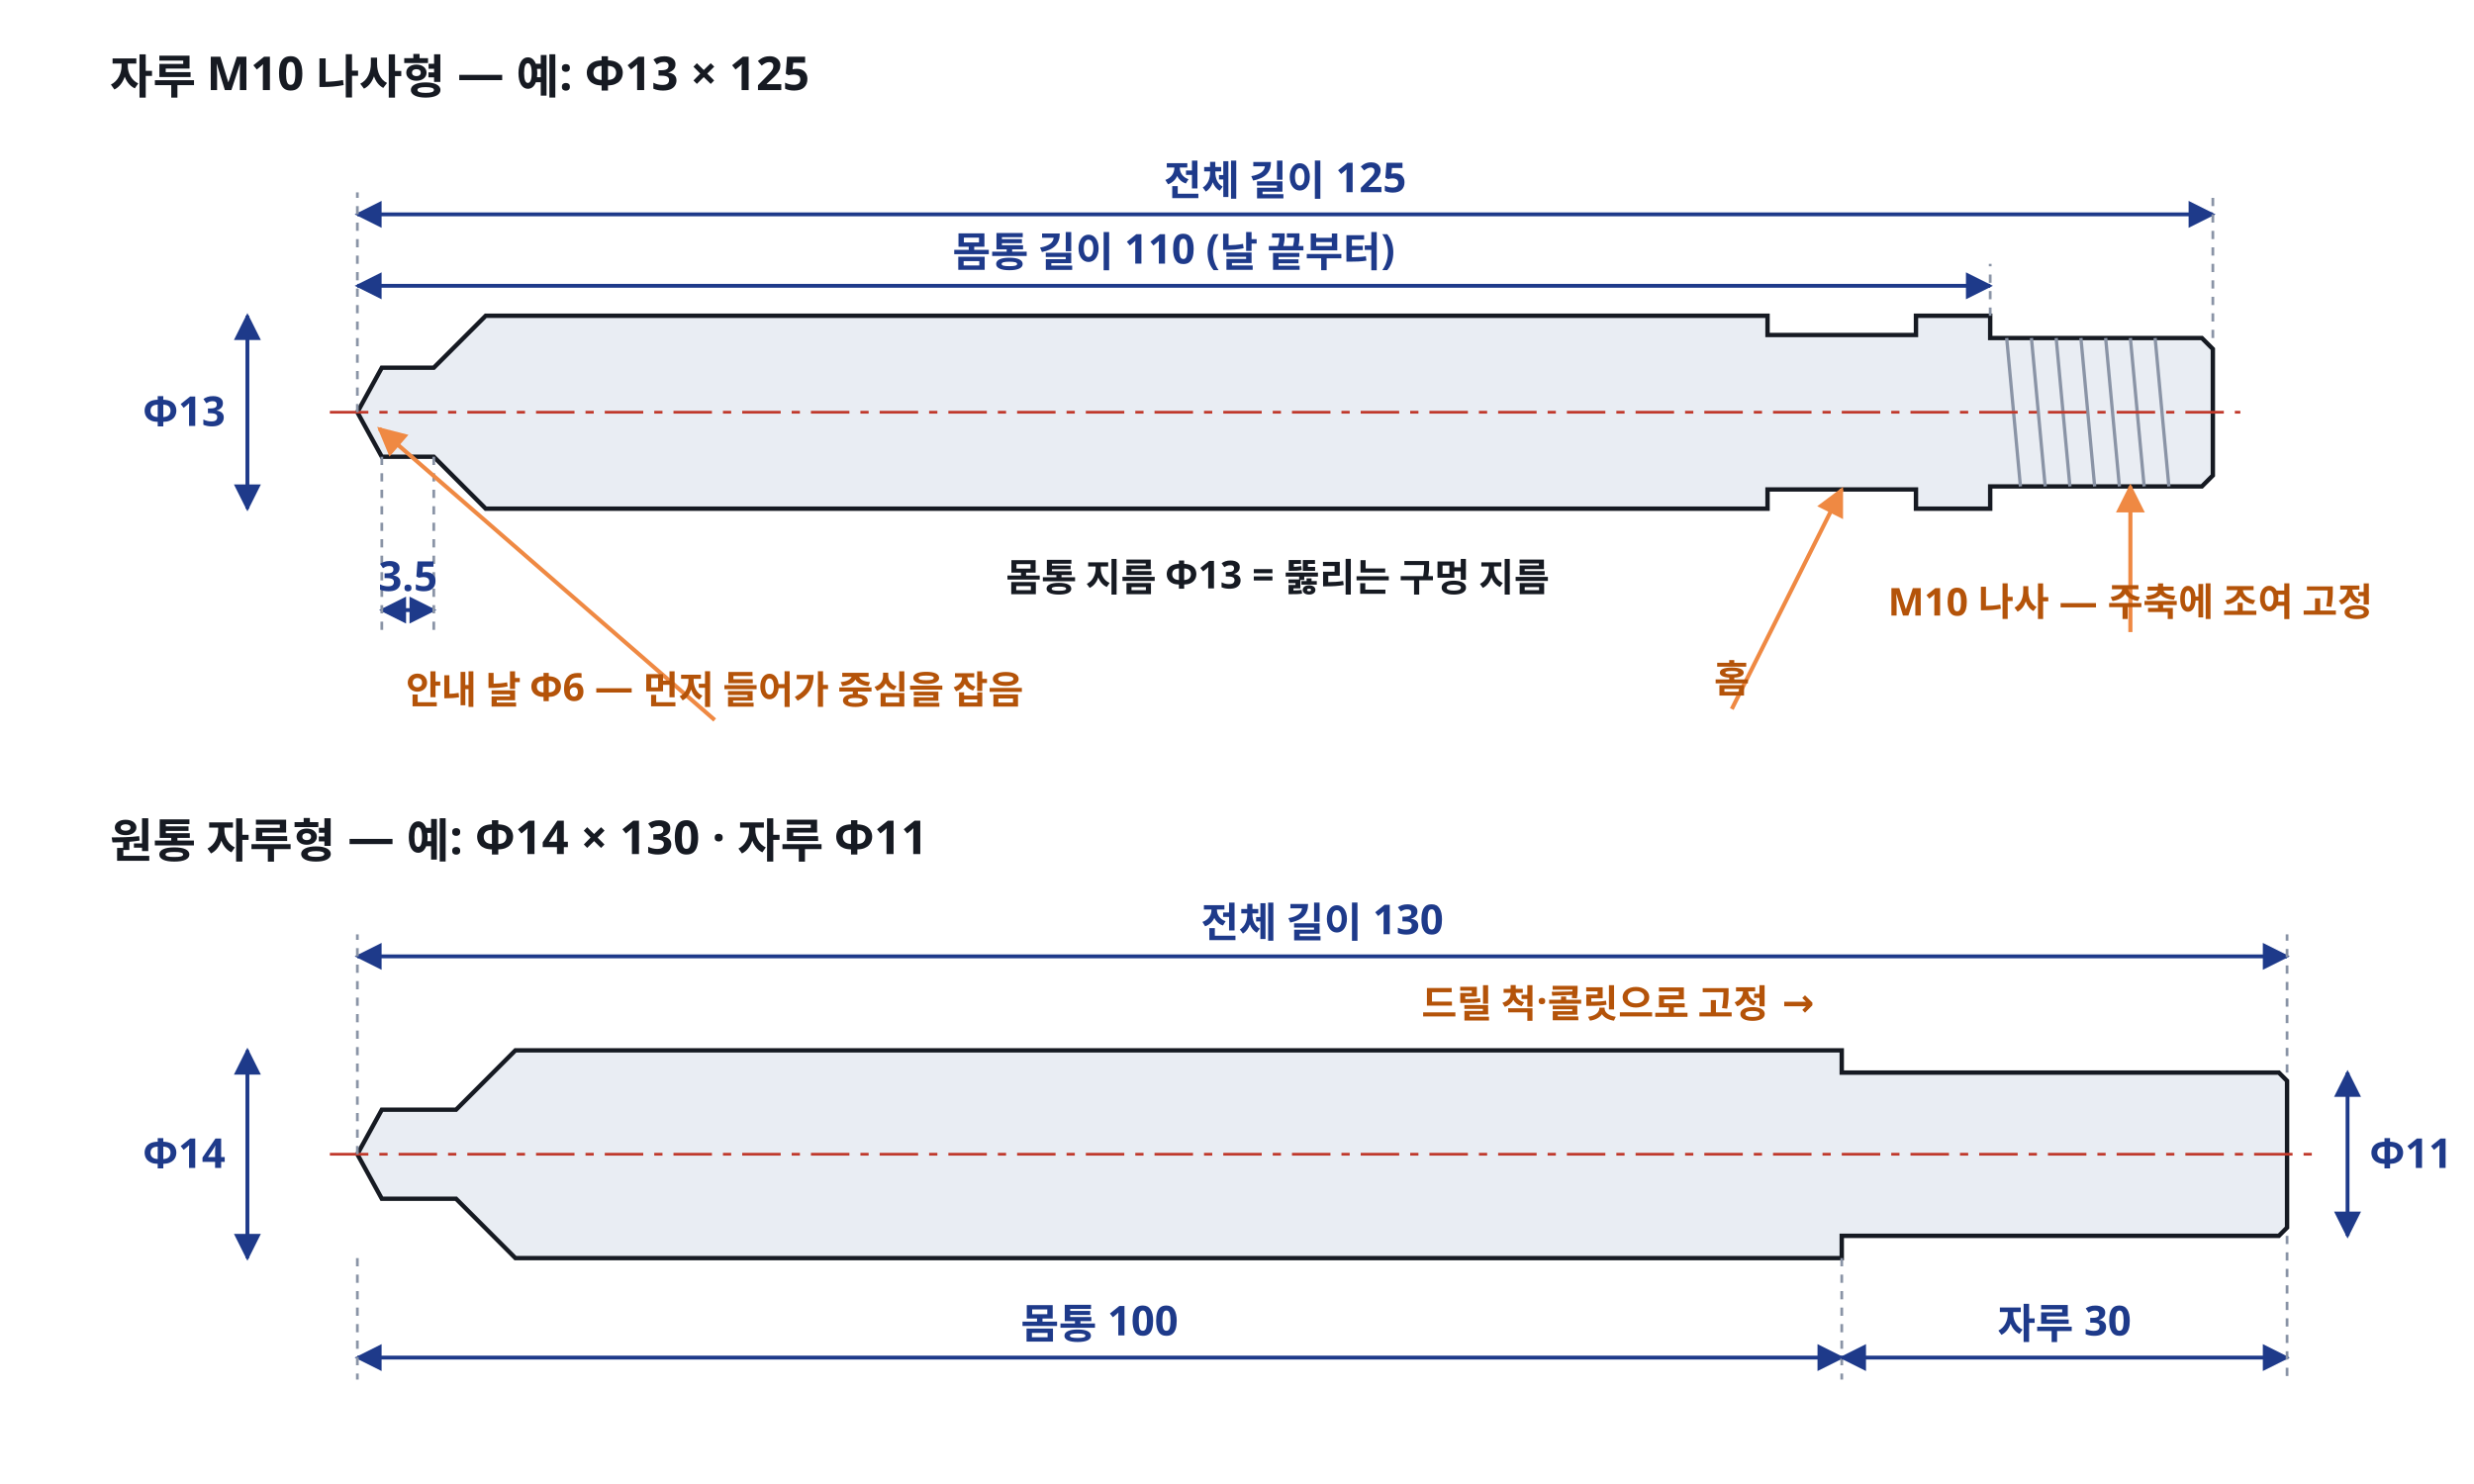
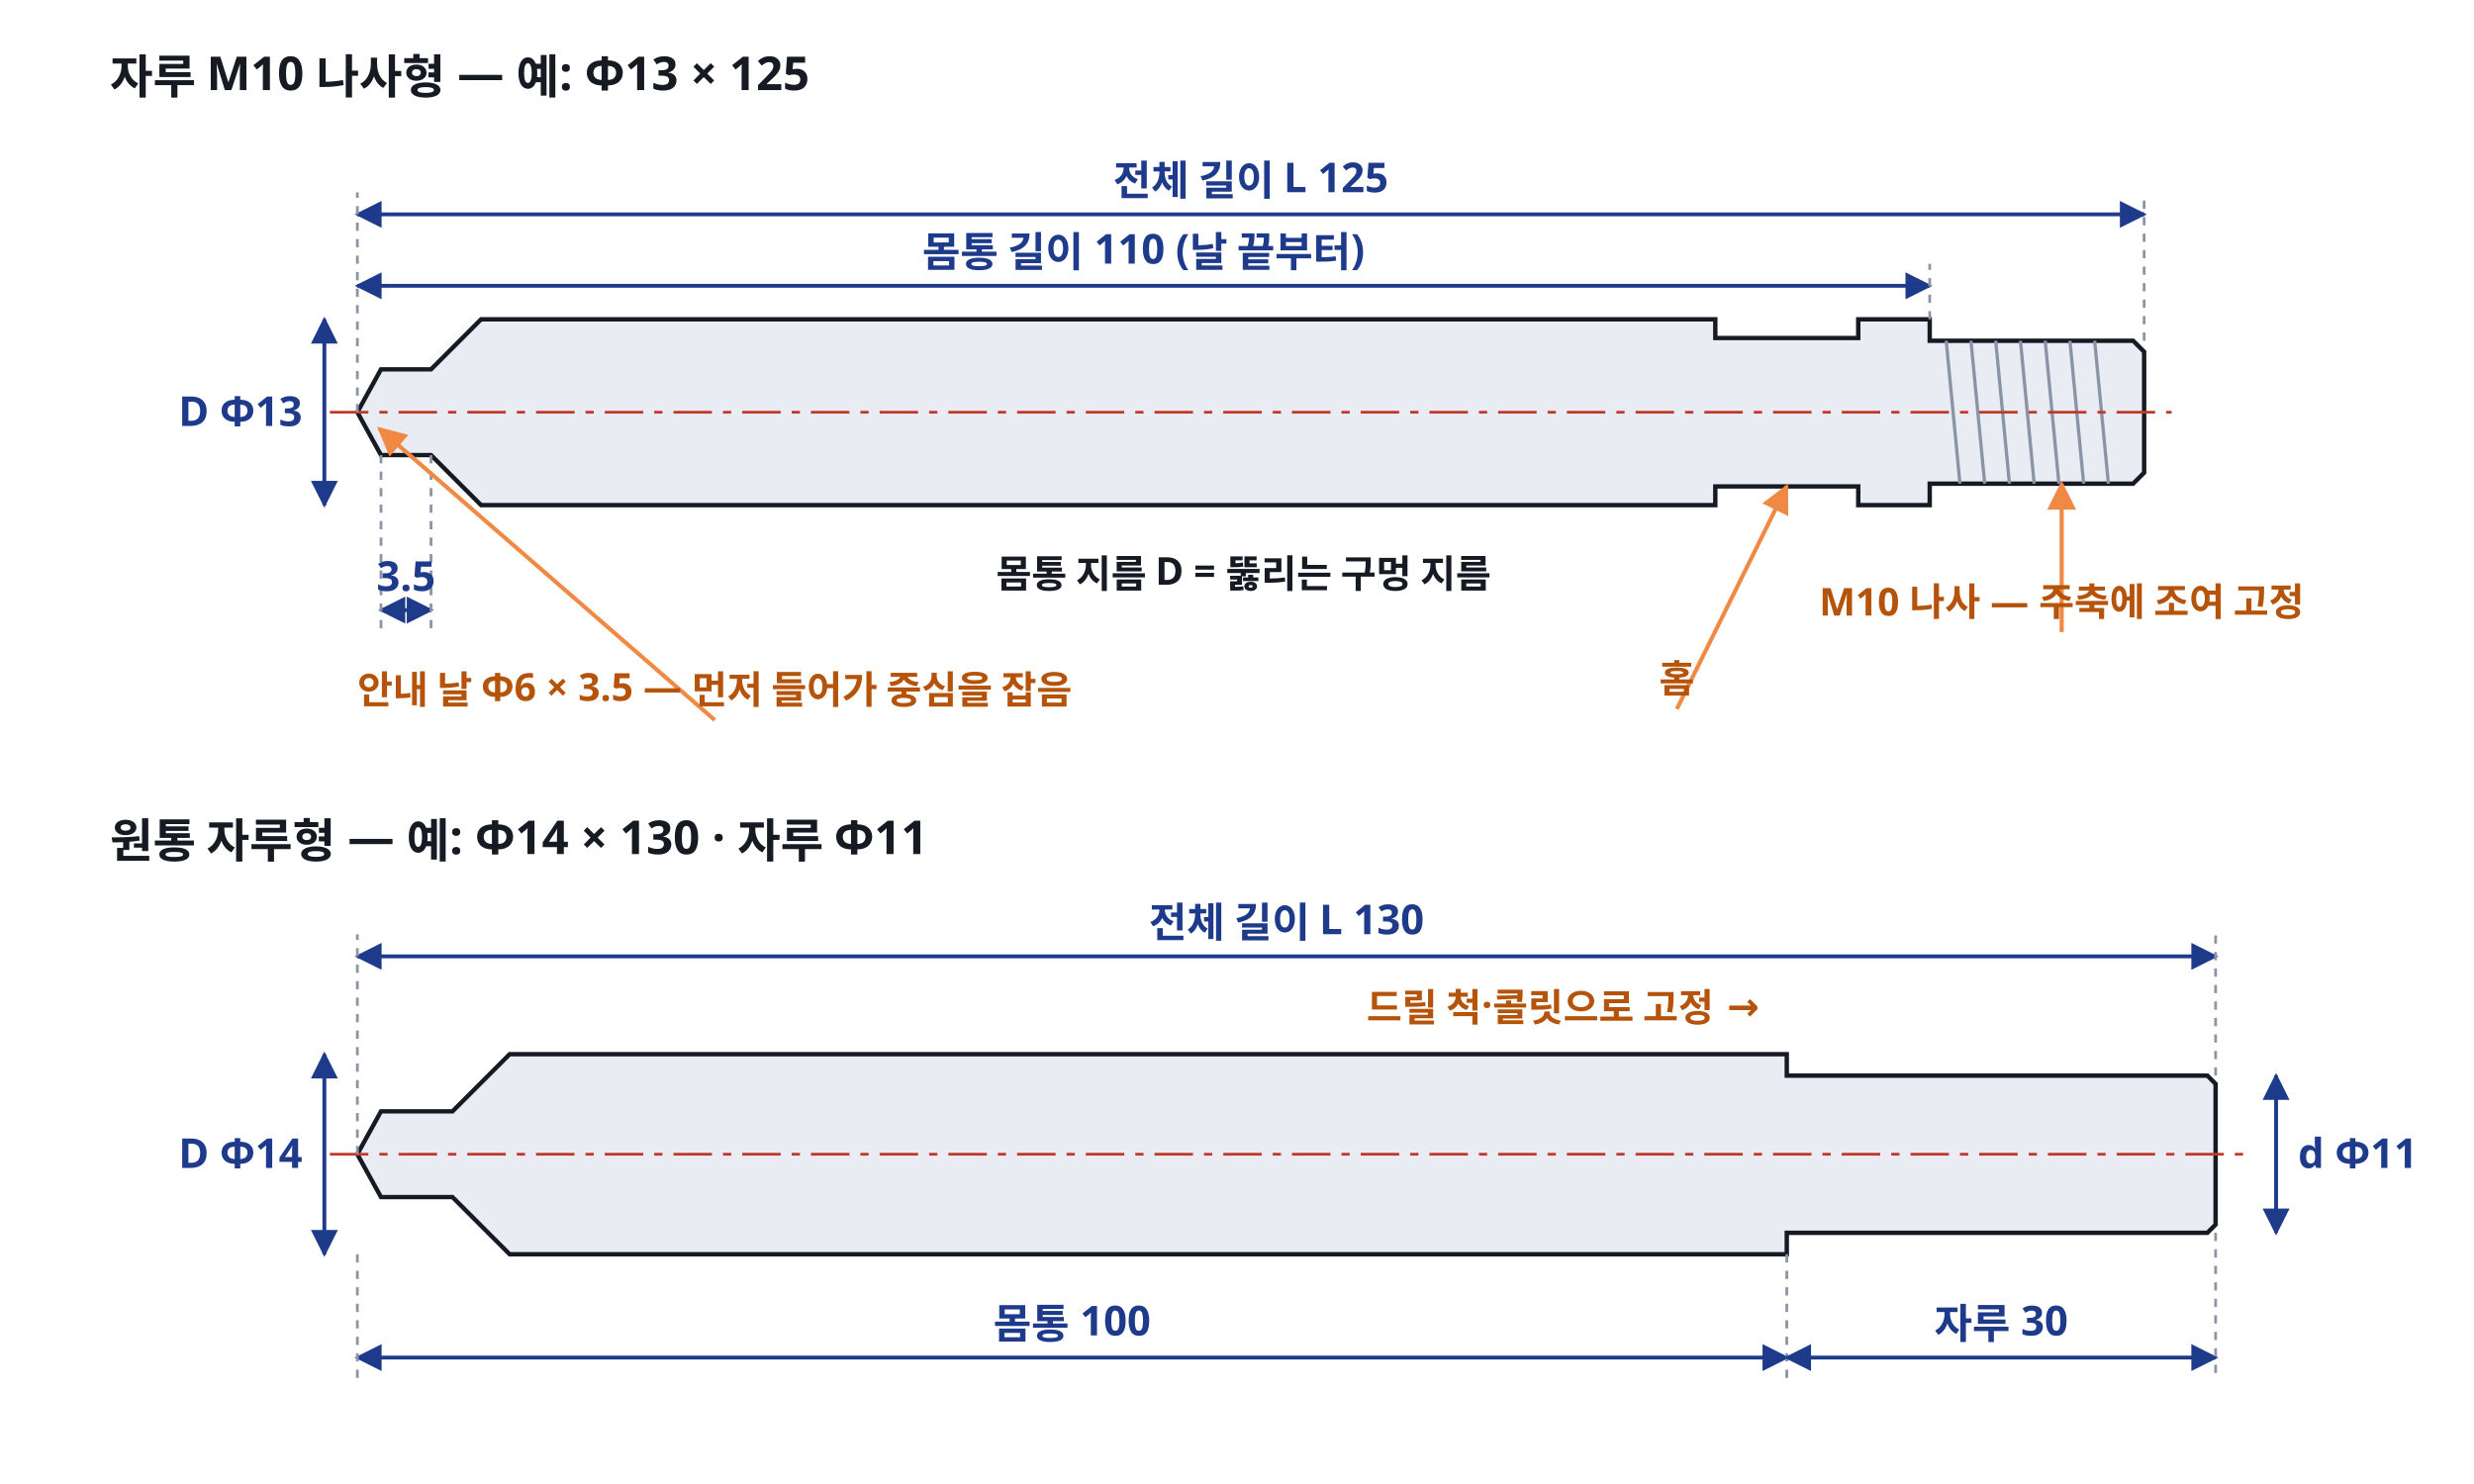
<svg xmlns="http://www.w3.org/2000/svg" viewBox="0 0 900 540" width="900" height="540" font-family="'Noto Sans KR','Malgun Gothic',sans-serif">
  <rect width="900" height="540" fill="#fff" />
  <defs>
    <marker id="a" viewBox="0 0 10 10" refX="9" refY="5" markerWidth="7" markerHeight="7" orient="auto-start-reverse">
      <path d="M0,0 L10,5 L0,10 z" fill="#1e3a8a" />
    </marker>
    <marker id="o" viewBox="0 0 10 10" refX="9" refY="5" markerWidth="7" markerHeight="7" orient="auto-start-reverse">
      <path d="M0,0 L10,5 L0,10 z" fill="#EF8943" />
    </marker>
  </defs>
  <text x="40.0" y="34.0" font-size="17" fill="#161a22" text-anchor="start" font-weight="700">자루 M10 나사형 — 예: Φ13 × 125</text>
-   <path d="M130.0,150.0 L138.9,133.8 L157.8,133.8 L176.7,114.9 L643.0,114.9 L643.0,121.9 L697.0,121.9 L697.0,114.9 L724.0,114.9 L724.0,123.0 L801.0,123.0 L805.0,127.0 L805.0,173.0 L801.0,177.0 L724.0,177.0 L724.0,185.1 L697.0,185.1 L697.0,178.1 L643.0,178.1 L643.0,185.1 L176.7,185.1 L157.8,166.2 L138.9,166.2 L130.0,150.0 Z" fill="#e9edf3" stroke="#161a22" stroke-width="1.6" />
-   <line x1="730.0" y1="123.0" x2="735.0" y2="177.0" stroke="#8a94a6" stroke-width="1.2" />
-   <line x1="739.0" y1="123.0" x2="744.0" y2="177.0" stroke="#8a94a6" stroke-width="1.2" />
-   <line x1="748.0" y1="123.0" x2="753.0" y2="177.0" stroke="#8a94a6" stroke-width="1.2" />
-   <line x1="757.0" y1="123.0" x2="762.0" y2="177.0" stroke="#8a94a6" stroke-width="1.2" />
-   <line x1="766.0" y1="123.0" x2="771.0" y2="177.0" stroke="#8a94a6" stroke-width="1.2" />
-   <line x1="775.0" y1="123.0" x2="780.0" y2="177.0" stroke="#8a94a6" stroke-width="1.2" />
-   <line x1="784.0" y1="123.0" x2="789.0" y2="177.0" stroke="#8a94a6" stroke-width="1.2" />
-   <line x1="120" y1="150" x2="815.0" y2="150" stroke="#c0392b" stroke-width="1" stroke-dasharray="14 4 3 4" />
-   <line x1="130.0" y1="78" x2="805.0" y2="78" stroke="#1e3a8a" stroke-width="1.4" marker-start="url(#a)" marker-end="url(#a)" />
+   <path d="M130.0,150.0 L138.6,134.4 L156.8,134.4 L175.0,116.2 L624.0,116.2 L624.0,123.0 L676.0,123.0 L676.0,116.2 L702.0,116.2 L702.0,124.0 L776.0,124.0 L780.0,128.0 L780.0,172.0 L776.0,176.0 L702.0,176.0 L702.0,183.8 L676.0,183.8 L676.0,177.0 L624.0,177.0 L624.0,183.8 L175.0,183.8 L156.8,165.6 L138.6,165.6 L130.0,150.0 Z" fill="#e9edf3" stroke="#161a22" stroke-width="1.6" />
+   <line x1="708.0" y1="124.0" x2="713.0" y2="176.0" stroke="#8a94a6" stroke-width="1.2" />
+   <line x1="717.0" y1="124.0" x2="722.0" y2="176.0" stroke="#8a94a6" stroke-width="1.2" />
+   <line x1="726.0" y1="124.0" x2="731.0" y2="176.0" stroke="#8a94a6" stroke-width="1.2" />
+   <line x1="735.0" y1="124.0" x2="740.0" y2="176.0" stroke="#8a94a6" stroke-width="1.2" />
+   <line x1="744.0" y1="124.0" x2="749.0" y2="176.0" stroke="#8a94a6" stroke-width="1.2" />
+   <line x1="753.0" y1="124.0" x2="758.0" y2="176.0" stroke="#8a94a6" stroke-width="1.2" />
+   <line x1="762.0" y1="124.0" x2="767.0" y2="176.0" stroke="#8a94a6" stroke-width="1.2" />
+   <line x1="120" y1="150" x2="790.0" y2="150" stroke="#c0392b" stroke-width="1" stroke-dasharray="14 4 3 4" />
+   <line x1="130.0" y1="78" x2="780.0" y2="78" stroke="#1e3a8a" stroke-width="1.4" marker-start="url(#a)" marker-end="url(#a)" />
  <line x1="130.0" y1="150.0" x2="130.0" y2="70" stroke="#8a94a6" stroke-dasharray="3 3" />
-   <line x1="805.0" y1="123.0" x2="805.0" y2="70" stroke="#8a94a6" stroke-dasharray="3 3" />
-   <text x="467.5" y="71.0" font-size="15" fill="#1e3a8a" text-anchor="middle" font-weight="700">전체 길이  125</text>
-   <line x1="130.0" y1="104" x2="724.0" y2="104" stroke="#1e3a8a" stroke-width="1.4" marker-start="url(#a)" marker-end="url(#a)" />
-   <line x1="724.0" y1="114.9" x2="724.0" y2="96" stroke="#8a94a6" stroke-dasharray="3 3" />
-   <text x="427.0" y="97.0" font-size="15" fill="#1e3a8a" text-anchor="middle" font-weight="700">몸통 길이  110 (날 끝부터)</text>
-   <line x1="90" y1="114.9" x2="90" y2="185.1" stroke="#1e3a8a" stroke-width="1.4" marker-start="url(#a)" marker-end="url(#a)" />
-   <text x="82.0" y="155.0" font-size="15" fill="#1e3a8a" text-anchor="end" font-weight="700">Φ13</text>
-   <line x1="138.9" y1="222" x2="157.8" y2="222" stroke="#1e3a8a" stroke-width="1.4" marker-start="url(#a)" marker-end="url(#a)" />
-   <line x1="138.9" y1="166.2" x2="138.9" y2="230" stroke="#8a94a6" stroke-dasharray="3 3" />
-   <line x1="157.8" y1="166.2" x2="157.8" y2="230" stroke="#8a94a6" stroke-dasharray="3 3" />
-   <text x="148.4" y="215.0" font-size="15" fill="#1e3a8a" text-anchor="middle" font-weight="700">3.5</text>
+   <line x1="780.0" y1="124.0" x2="780.0" y2="70" stroke="#8a94a6" stroke-dasharray="3 3" />
+   <text x="455.0" y="71.0" font-size="15" fill="#1e3a8a" text-anchor="middle" font-weight="700">전체 길이 L  125</text>
+   <line x1="130.0" y1="104" x2="702.0" y2="104" stroke="#1e3a8a" stroke-width="1.4" marker-start="url(#a)" marker-end="url(#a)" />
+   <line x1="702.0" y1="116.2" x2="702.0" y2="96" stroke="#8a94a6" stroke-dasharray="3 3" />
+   <text x="416.0" y="97.0" font-size="15" fill="#1e3a8a" text-anchor="middle" font-weight="700">몸통 길이  110 (날 끝부터)</text>
+   <line x1="118" y1="116.2" x2="118" y2="183.8" stroke="#1e3a8a" stroke-width="1.4" marker-start="url(#a)" marker-end="url(#a)" />
+   <text x="110.0" y="155.0" font-size="15" fill="#1e3a8a" text-anchor="end" font-weight="700">D Φ13</text>
+   <line x1="138.6" y1="222" x2="156.8" y2="222" stroke="#1e3a8a" stroke-width="1.4" marker-start="url(#a)" marker-end="url(#a)" />
+   <line x1="138.6" y1="165.6" x2="138.6" y2="230" stroke="#8a94a6" stroke-dasharray="3 3" />
+   <line x1="156.8" y1="165.6" x2="156.8" y2="230" stroke="#8a94a6" stroke-dasharray="3 3" />
+   <text x="147.7" y="215.0" font-size="15" fill="#1e3a8a" text-anchor="middle" font-weight="700">3.5</text>
  <line x1="260.0" y1="262.0" x2="138.0" y2="156.0" stroke="#EF8943" stroke-width="1.5" marker-end="url(#o)" />
-   <text x="260.0" y="256.0" font-size="14" fill="#b45309" text-anchor="middle" font-weight="700">안내 날 Φ6 — 먼저 들어가 중심을 잡음</text>
-   <line x1="630.0" y1="258.0" x2="670.0" y2="178.1" stroke="#EF8943" stroke-width="1.5" marker-end="url(#o)" />
-   <text x="630.0" y="252.0" font-size="14" fill="#b45309" text-anchor="middle" font-weight="700">홈</text>
-   <line x1="775.0" y1="230.0" x2="775.0" y2="177.0" stroke="#EF8943" stroke-width="1.5" marker-end="url(#o)" />
-   <text x="775.0" y="224.0" font-size="14" fill="#b45309" text-anchor="middle" font-weight="700">M10 나사 — 주축에 조여 고정</text>
-   <text x="464.8" y="215.1" font-size="14" fill="#161a22" text-anchor="middle" font-weight="700">몸통 지름 Φ13 = 뚫리는 구멍 지름</text>
+   <text x="260.0" y="256.0" font-size="14" fill="#b45309" text-anchor="middle" font-weight="700">안내 날 Φ6 × 3.5 — 먼저 들어가 중심을 잡음</text>
+   <line x1="610.0" y1="258.0" x2="650.0" y2="177.0" stroke="#EF8943" stroke-width="1.5" marker-end="url(#o)" />
+   <text x="610.0" y="252.0" font-size="14" fill="#b45309" text-anchor="middle" font-weight="700">홈</text>
+   <line x1="750.0" y1="230.0" x2="750.0" y2="176.0" stroke="#EF8943" stroke-width="1.5" marker-end="url(#o)" />
+   <text x="750.0" y="224.0" font-size="14" fill="#b45309" text-anchor="middle" font-weight="700">M10 나사 — 주축에 조여 고정</text>
+   <text x="452.4" y="213.8" font-size="14" fill="#161a22" text-anchor="middle" font-weight="700">몸통 지름 D = 뚫리는 구멍 지름</text>
  <text x="40.0" y="312.0" font-size="17" fill="#161a22" text-anchor="start" font-weight="700">원통 자루형 — 예: Φ14 × 130 · 자루 Φ11</text>
-   <path d="M130.0,420.0 L138.9,403.8 L165.9,403.8 L187.5,382.2 L670.0,382.2 L670.0,390.3 L829.0,390.3 L832.0,393.3 L832.0,446.7 L829.0,449.7 L670.0,449.7 L670.0,457.8 L187.5,457.8 L165.9,436.2 L138.9,436.2 L130.0,420.0 Z" fill="#e9edf3" stroke="#161a22" stroke-width="1.6" />
-   <line x1="120" y1="420" x2="842.0" y2="420" stroke="#c0392b" stroke-width="1" stroke-dasharray="14 4 3 4" />
-   <line x1="130.0" y1="348" x2="832.0" y2="348" stroke="#1e3a8a" stroke-width="1.4" marker-start="url(#a)" marker-end="url(#a)" />
+   <path d="M130.0,420.0 L138.6,404.4 L164.6,404.4 L185.4,383.6 L650.0,383.6 L650.0,391.4 L803.0,391.4 L806.0,394.4 L806.0,445.6 L803.0,448.6 L650.0,448.6 L650.0,456.4 L185.4,456.4 L164.6,435.6 L138.6,435.6 L130.0,420.0 Z" fill="#e9edf3" stroke="#161a22" stroke-width="1.6" />
+   <line x1="120" y1="420" x2="816.0" y2="420" stroke="#c0392b" stroke-width="1" stroke-dasharray="14 4 3 4" />
+   <line x1="130.0" y1="348" x2="806.0" y2="348" stroke="#1e3a8a" stroke-width="1.4" marker-start="url(#a)" marker-end="url(#a)" />
  <line x1="130.0" y1="420.0" x2="130.0" y2="340" stroke="#8a94a6" stroke-dasharray="3 3" />
-   <line x1="832.0" y1="390.3" x2="832.0" y2="340" stroke="#8a94a6" stroke-dasharray="3 3" />
-   <text x="481.0" y="341.0" font-size="15" fill="#1e3a8a" text-anchor="middle" font-weight="700">전체 길이  130</text>
-   <line x1="90" y1="382.2" x2="90" y2="457.8" stroke="#1e3a8a" stroke-width="1.4" marker-start="url(#a)" marker-end="url(#a)" />
-   <text x="82.0" y="425.0" font-size="15" fill="#1e3a8a" text-anchor="end" font-weight="700">Φ14</text>
-   <line x1="130.0" y1="494" x2="670.0" y2="494" stroke="#1e3a8a" stroke-width="1.4" marker-start="url(#a)" marker-end="url(#a)" />
-   <line x1="130.0" y1="457.8" x2="130.0" y2="502" stroke="#8a94a6" stroke-dasharray="3 3" />
-   <line x1="670.0" y1="457.8" x2="670.0" y2="502" stroke="#8a94a6" stroke-dasharray="3 3" />
-   <text x="400.0" y="487.0" font-size="15" fill="#1e3a8a" text-anchor="middle" font-weight="700">몸통 100</text>
-   <line x1="670.0" y1="494" x2="832.0" y2="494" stroke="#1e3a8a" stroke-width="1.4" marker-start="url(#a)" marker-end="url(#a)" />
-   <line x1="832.0" y1="449.7" x2="832.0" y2="502" stroke="#8a94a6" stroke-dasharray="3 3" />
-   <text x="751.0" y="487.0" font-size="15" fill="#1e3a8a" text-anchor="middle" font-weight="700">자루 30</text>
-   <line x1="854" y1="390.3" x2="854" y2="449.7" stroke="#1e3a8a" stroke-width="1.4" marker-start="url(#a)" marker-end="url(#a)" />
-   <text x="862.0" y="425.0" font-size="15" fill="#1e3a8a" text-anchor="start" font-weight="700">Φ11</text>
-   <text x="660.0" y="370.2" font-size="14" fill="#b45309" text-anchor="end" font-weight="700">드릴 척·콜릿으로 고정 →</text>
+   <line x1="806.0" y1="391.4" x2="806.0" y2="340" stroke="#8a94a6" stroke-dasharray="3 3" />
+   <text x="468.0" y="341.0" font-size="15" fill="#1e3a8a" text-anchor="middle" font-weight="700">전체 길이 L  130</text>
+   <line x1="118" y1="383.6" x2="118" y2="456.4" stroke="#1e3a8a" stroke-width="1.4" marker-start="url(#a)" marker-end="url(#a)" />
+   <text x="110.0" y="425.0" font-size="15" fill="#1e3a8a" text-anchor="end" font-weight="700">D Φ14</text>
+   <line x1="130.0" y1="494" x2="650.0" y2="494" stroke="#1e3a8a" stroke-width="1.4" marker-start="url(#a)" marker-end="url(#a)" />
+   <line x1="130.0" y1="456.4" x2="130.0" y2="502" stroke="#8a94a6" stroke-dasharray="3 3" />
+   <line x1="650.0" y1="456.4" x2="650.0" y2="502" stroke="#8a94a6" stroke-dasharray="3 3" />
+   <text x="390.0" y="487.0" font-size="15" fill="#1e3a8a" text-anchor="middle" font-weight="700">몸통 100</text>
+   <line x1="650.0" y1="494" x2="806.0" y2="494" stroke="#1e3a8a" stroke-width="1.4" marker-start="url(#a)" marker-end="url(#a)" />
+   <line x1="806.0" y1="448.6" x2="806.0" y2="502" stroke="#8a94a6" stroke-dasharray="3 3" />
+   <text x="728.0" y="487.0" font-size="15" fill="#1e3a8a" text-anchor="middle" font-weight="700">자루 30</text>
+   <line x1="828" y1="391.4" x2="828" y2="448.6" stroke="#1e3a8a" stroke-width="1.4" marker-start="url(#a)" marker-end="url(#a)" />
+   <text x="836.0" y="425.0" font-size="15" fill="#1e3a8a" text-anchor="start" font-weight="700">d Φ11</text>
+   <text x="640.0" y="371.6" font-size="14" fill="#b45309" text-anchor="end" font-weight="700">드릴 척·콜릿으로 고정 →</text>
</svg>
